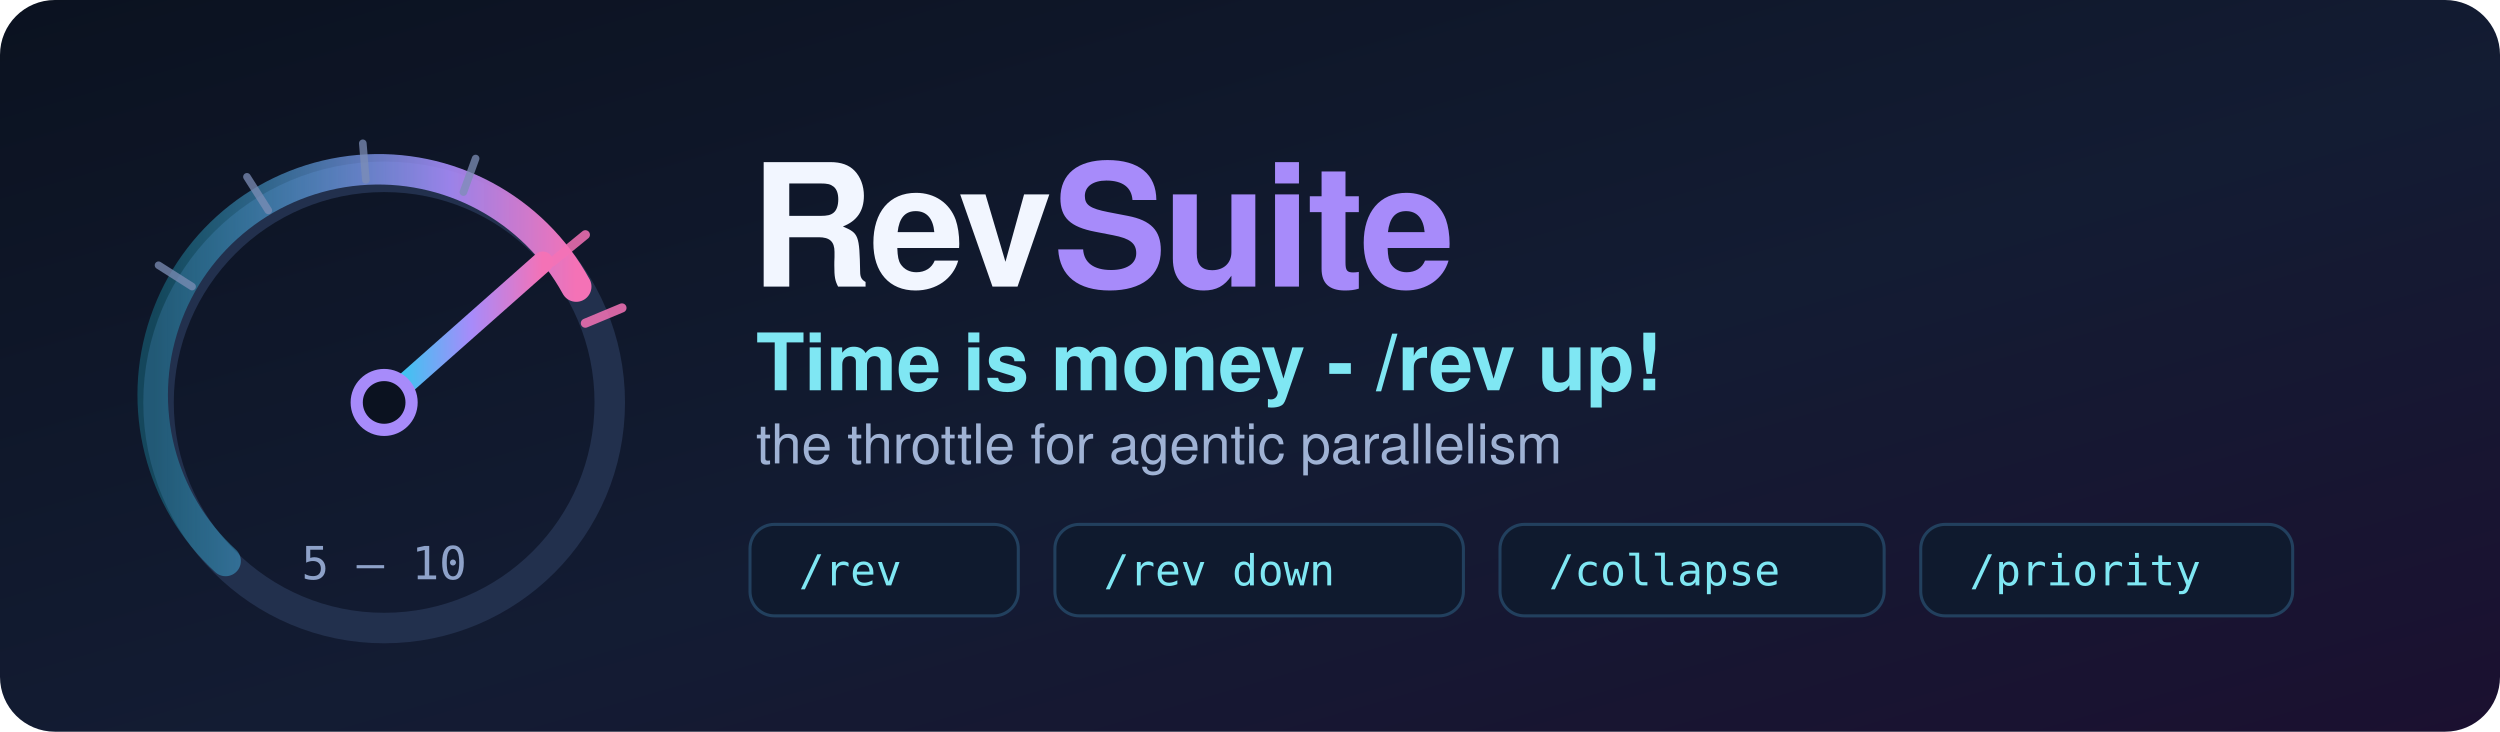
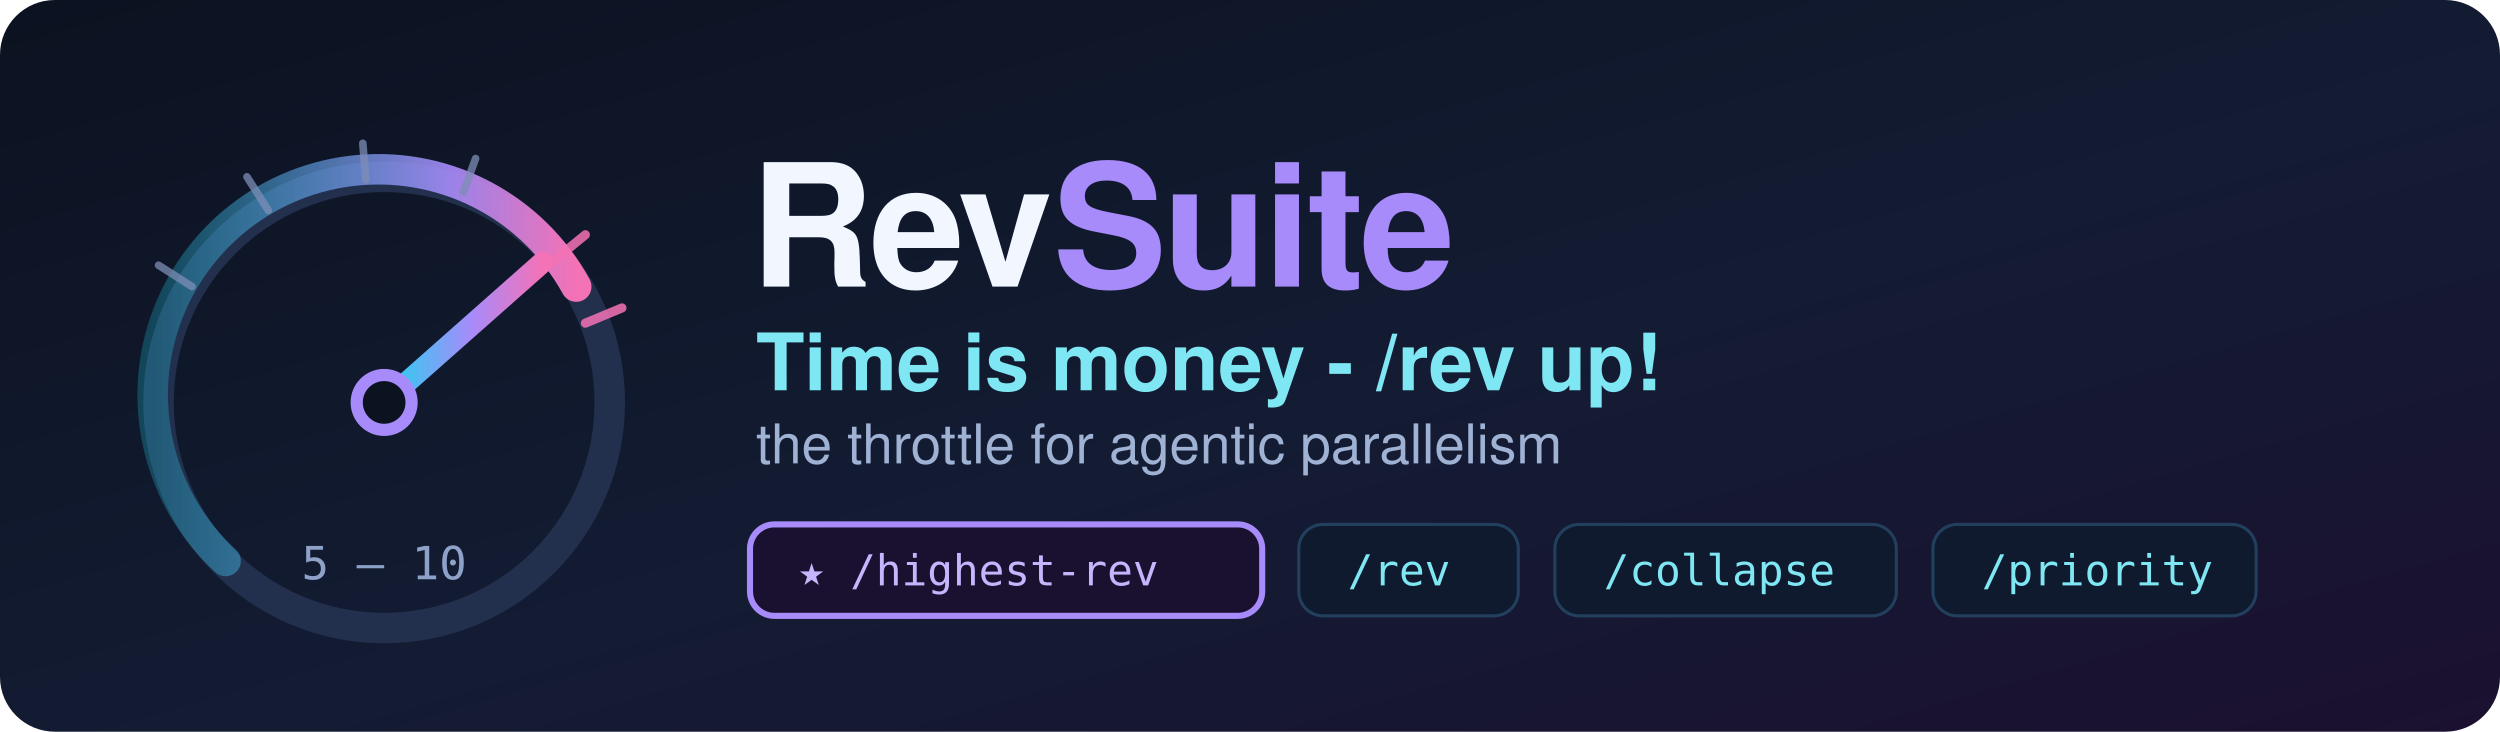
<svg xmlns="http://www.w3.org/2000/svg" viewBox="0 0 820 240" width="820" height="240" role="img" aria-label="RevSuite — the throttle for agentic parallelism">
  <defs>
    <linearGradient id="bg" x1="0" y1="0" x2="1" y2="1">
      <stop offset="0%" stop-color="#0b1220" />
      <stop offset="55%" stop-color="#131c33" />
      <stop offset="100%" stop-color="#1b1030" />
    </linearGradient>
    <linearGradient id="needle" x1="0" y1="0" x2="1" y2="0">
      <stop offset="0%" stop-color="#22d3ee" />
      <stop offset="55%" stop-color="#a78bfa" />
      <stop offset="100%" stop-color="#f472b6" />
    </linearGradient>
    <linearGradient id="arc" x1="0" y1="0" x2="1" y2="0">
      <stop offset="0%" stop-color="#22d3ee" stop-opacity="0.25" />
      <stop offset="70%" stop-color="#a78bfa" stop-opacity="0.9" />
      <stop offset="100%" stop-color="#f472b6" />
    </linearGradient>
  </defs>
  <rect width="820" height="240" rx="18" fill="url(#bg)" />
  <g transform="translate(126,132)">
    <circle r="74" fill="none" stroke="#22304d" stroke-width="10" />
    <path d="M -52 52 A 74 74 0 1 1 63 -38" fill="none" stroke="url(#arc)" stroke-width="10" stroke-linecap="round" />
    <g stroke="#f472b6" stroke-width="3" stroke-linecap="round" opacity="0.85">
      <line x1="55" y1="-46" x2="66" y2="-55" />
      <line x1="66" y1="-26" x2="78" y2="-31" />
    </g>
    <g stroke="#7c8db5" stroke-width="2.5" stroke-linecap="round" opacity="0.75">
      <line x1="-63" y1="-38" x2="-74" y2="-45" />
      <line x1="-38" y1="-63" x2="-45" y2="-74" />
      <line x1="-6" y1="-73" x2="-7" y2="-85" />
      <line x1="26" y1="-69" x2="30" y2="-80" />
    </g>
    <line x1="0" y1="0" x2="52" y2="-46" stroke="url(#needle)" stroke-width="7" stroke-linecap="round" />
    <circle r="9" fill="#0b1220" stroke="#a78bfa" stroke-width="4" />
    <text x="0" y="58" text-anchor="middle" font-family="ui-monospace,SFMono-Regular,Menlo,monospace" font-size="15" fill="#8ea2c9">5 — 10</text>
  </g>
  <g transform="translate(246,0)">
    <text x="0" y="94" font-family="ui-sans-serif,-apple-system,Segoe UI,Helvetica,Arial,sans-serif" font-size="56" font-weight="700" fill="#f2f6ff" letter-spacing="-1.2">Rev<tspan fill="#a78bfa">Suite</tspan>
    </text>
    <text x="2" y="128" font-family="ui-sans-serif,-apple-system,Segoe UI,Helvetica,Arial,sans-serif" font-size="26" font-weight="600" fill="#7fe7f3">Time is money - /rev up!</text>
    <text x="2" y="152" font-family="ui-sans-serif,-apple-system,Segoe UI,Helvetica,Arial,sans-serif" font-size="18" fill="#9fb2d4">the throttle for agentic parallelism</text>
    <g font-family="ui-monospace,SFMono-Regular,Menlo,monospace" font-size="14" fill="#7fe7f3">
-       <rect x="0" y="172" width="88" height="30" rx="8" fill="#0f1a2e" stroke="#22405e" />
-       <text x="16" y="192">/rev</text>
-       <rect x="100" y="172" width="134" height="30" rx="8" fill="#0f1a2e" stroke="#22405e" />
-       <text x="116" y="192">/rev down</text>
-       <rect x="246" y="172" width="126" height="30" rx="8" fill="#0f1a2e" stroke="#22405e" />
-       <text x="262" y="192">/collapse</text>
-       <rect x="384" y="172" width="122" height="30" rx="8" fill="#0f1a2e" stroke="#22405e" />
-       <text x="400" y="192">/priority</text>
+       <rect x="0" y="172" width="168" height="30" rx="8" fill="#1a1030" stroke="#a78bfa" stroke-width="2" />
+       <text x="16" y="192" fill="#c4b5fd">★ /highest-rev</text>
+       <rect x="180" y="172" width="72" height="30" rx="8" fill="#0f1a2e" stroke="#22405e" />
+       <text x="196" y="192">/rev</text>
+       <rect x="264" y="172" width="112" height="30" rx="8" fill="#0f1a2e" stroke="#22405e" />
+       <text x="280" y="192">/collapse</text>
+       <rect x="388" y="172" width="106" height="30" rx="8" fill="#0f1a2e" stroke="#22405e" />
+       <text x="404" y="192">/priority</text>
    </g>
  </g>
</svg>
